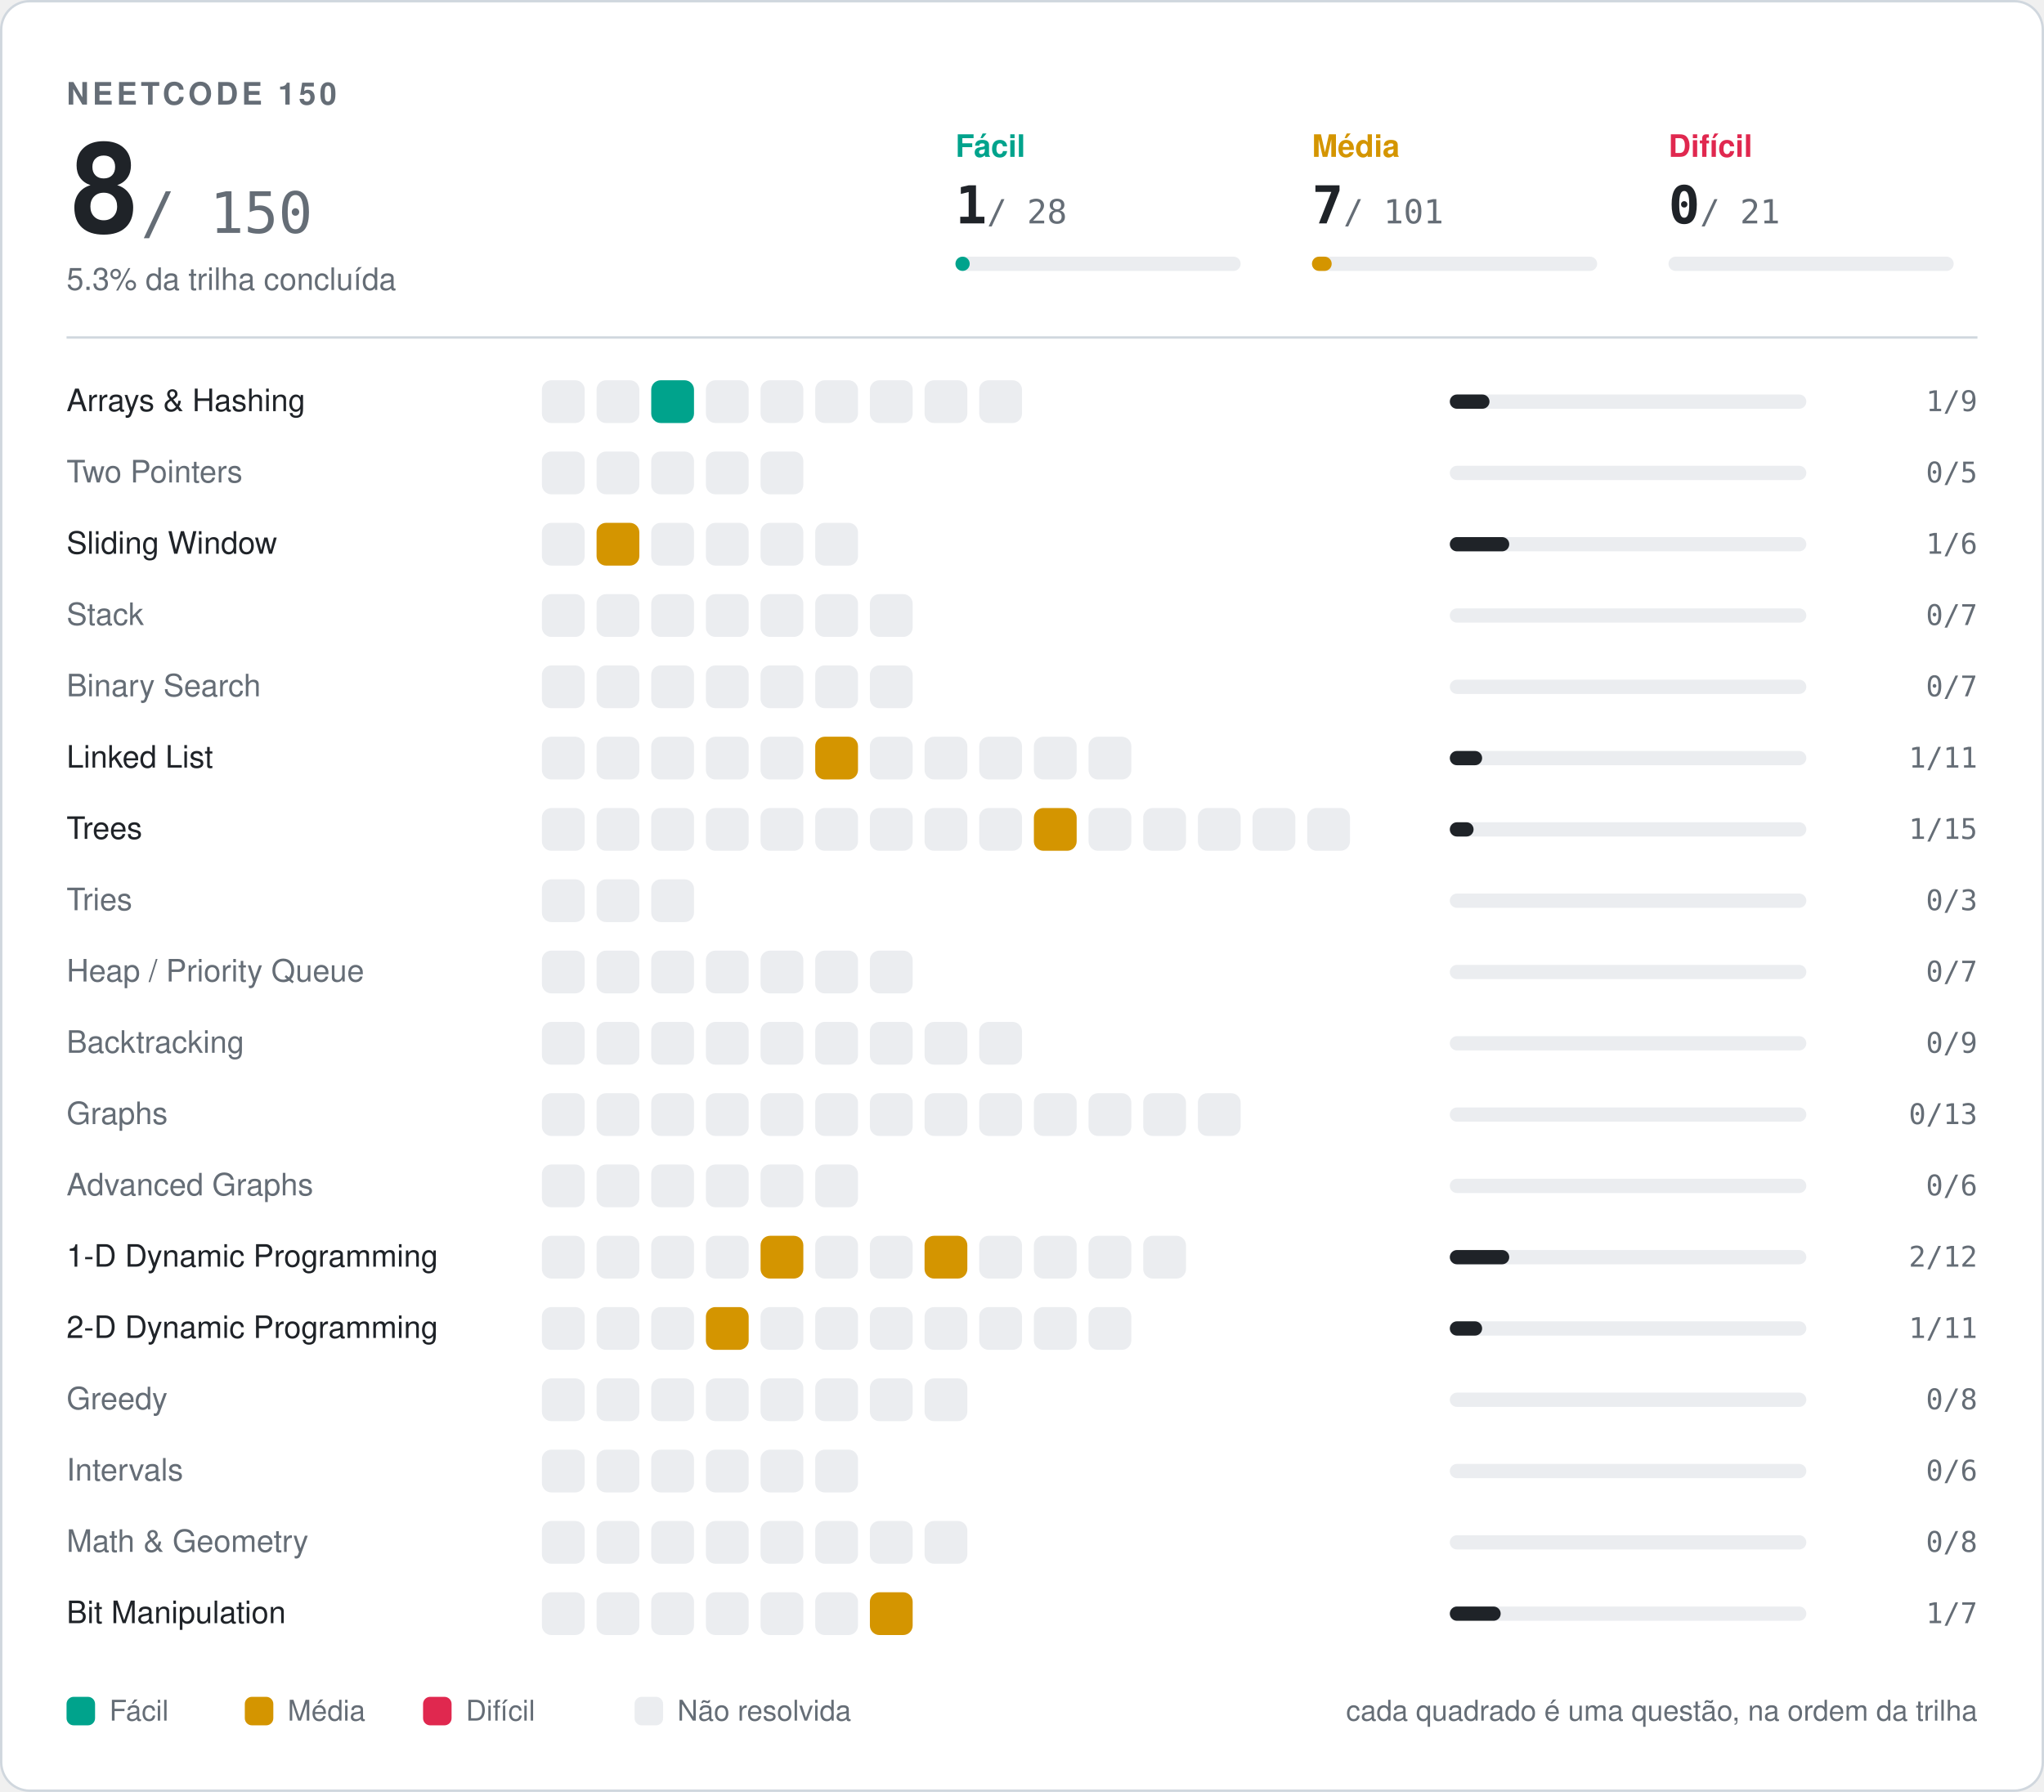
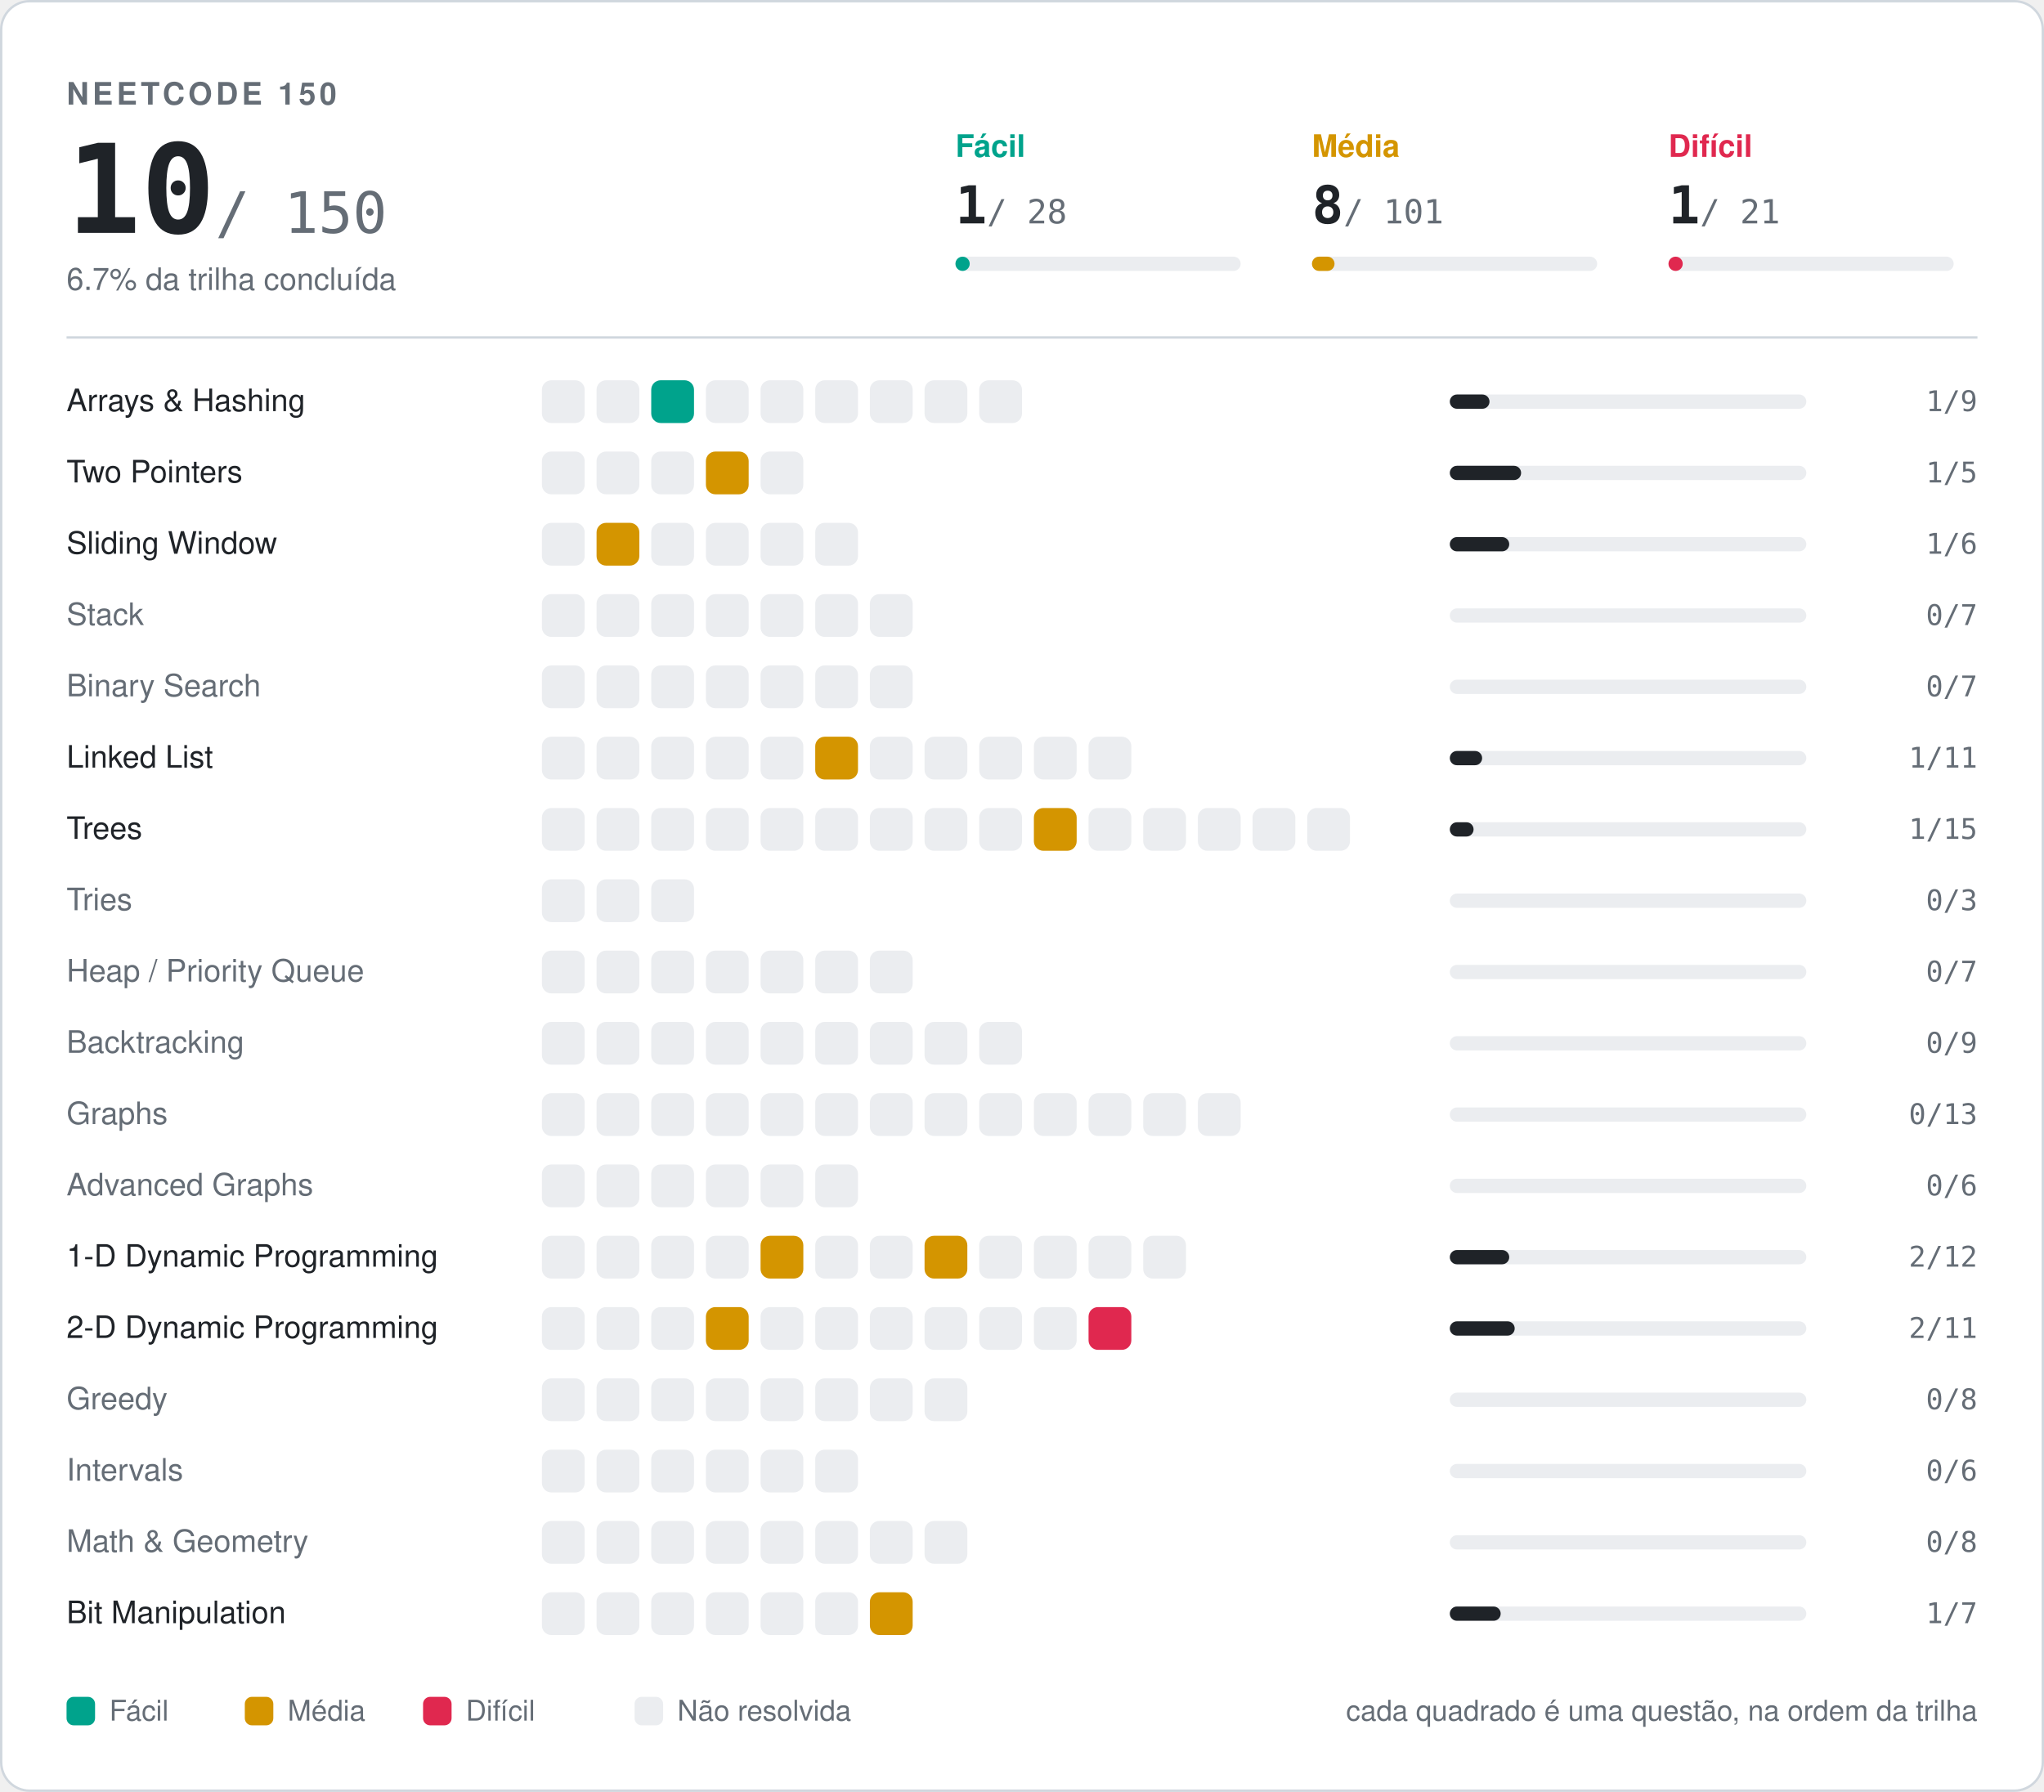
- <svg xmlns="http://www.w3.org/2000/svg" width="860" height="754" viewBox="0 0 860 754" font-family="-apple-system,BlinkMacSystemFont,'Segoe UI',Helvetica,Arial,sans-serif" role="img" aria-label="NeetCode 150: 8 de 150 resolvidas">
+ <svg xmlns="http://www.w3.org/2000/svg" width="860" height="754" viewBox="0 0 860 754" font-family="-apple-system,BlinkMacSystemFont,'Segoe UI',Helvetica,Arial,sans-serif" role="img" aria-label="NeetCode 150: 10 de 150 resolvidas">
  <rect x="0.5" y="0.5" width="859" height="753" rx="12" fill="#ffffff" stroke="#d0d7de" />
  <text x="28" y="44" fill="#656d76" font-size="13" font-weight="600" letter-spacing="1.5">NEETCODE 150</text>
-   <text x="28" y="98" fill="#1f2328" font-family="ui-monospace,SFMono-Regular,'SF Mono',Menlo,Consolas,monospace" font-size="52" font-weight="700">8<tspan fill="#656d76" font-size="24" font-weight="500"> / 150</tspan>
-   </text>
-   <text x="28" y="122" fill="#656d76" font-size="13">5.3% da trilha concluída</text>
+   <text x="28" y="98" fill="#1f2328" font-family="ui-monospace,SFMono-Regular,'SF Mono',Menlo,Consolas,monospace" font-size="52" font-weight="700">10<tspan fill="#656d76" font-size="24" font-weight="500"> / 150</tspan>
+   </text>
+   <text x="28" y="122" fill="#656d76" font-size="13">6.7% da trilha concluída</text>
  <text x="402" y="66" fill="#00a38c" font-size="13" font-weight="600">Fácil</text>
  <text x="402" y="94" fill="#1f2328" font-family="ui-monospace,SFMono-Regular,'SF Mono',Menlo,Consolas,monospace" font-size="22" font-weight="700">1<tspan fill="#656d76" font-size="14" font-weight="500"> / 28</tspan>
  </text>
  <rect x="402" y="108" width="120" height="6" rx="3" fill="#ebedf0" />
  <rect x="402" y="108" width="6.0" height="6" rx="3" fill="#00a38c" />
  <text x="552" y="66" fill="#d49500" font-size="13" font-weight="600">Média</text>
-   <text x="552" y="94" fill="#1f2328" font-family="ui-monospace,SFMono-Regular,'SF Mono',Menlo,Consolas,monospace" font-size="22" font-weight="700">7<tspan fill="#656d76" font-size="14" font-weight="500"> / 101</tspan>
+   <text x="552" y="94" fill="#1f2328" font-family="ui-monospace,SFMono-Regular,'SF Mono',Menlo,Consolas,monospace" font-size="22" font-weight="700">8<tspan fill="#656d76" font-size="14" font-weight="500"> / 101</tspan>
  </text>
  <rect x="552" y="108" width="120" height="6" rx="3" fill="#ebedf0" />
-   <rect x="552" y="108" width="8.3" height="6" rx="3" fill="#d49500" />
+   <rect x="552" y="108" width="9.5" height="6" rx="3" fill="#d49500" />
  <text x="702" y="66" fill="#e0284f" font-size="13" font-weight="600">Difícil</text>
-   <text x="702" y="94" fill="#1f2328" font-family="ui-monospace,SFMono-Regular,'SF Mono',Menlo,Consolas,monospace" font-size="22" font-weight="700">0<tspan fill="#656d76" font-size="14" font-weight="500"> / 21</tspan>
+   <text x="702" y="94" fill="#1f2328" font-family="ui-monospace,SFMono-Regular,'SF Mono',Menlo,Consolas,monospace" font-size="22" font-weight="700">1<tspan fill="#656d76" font-size="14" font-weight="500"> / 21</tspan>
  </text>
  <rect x="702" y="108" width="120" height="6" rx="3" fill="#ebedf0" />
+   <rect x="702" y="108" width="6.0" height="6" rx="3" fill="#e0284f" />
  <line x1="28" y1="142" x2="832" y2="142" stroke="#d0d7de" />
  <text x="28" y="173" fill="#1f2328" font-size="13">Arrays &amp; Hashing</text>
  <rect x="228" y="160" width="18" height="18" rx="4" fill="#ebedf0" />
  <rect x="251" y="160" width="18" height="18" rx="4" fill="#ebedf0" />
  <rect x="274" y="160" width="18" height="18" rx="4" fill="#00a38c" />
  <rect x="297" y="160" width="18" height="18" rx="4" fill="#ebedf0" />
  <rect x="320" y="160" width="18" height="18" rx="4" fill="#ebedf0" />
  <rect x="343" y="160" width="18" height="18" rx="4" fill="#ebedf0" />
  <rect x="366" y="160" width="18" height="18" rx="4" fill="#ebedf0" />
  <rect x="389" y="160" width="18" height="18" rx="4" fill="#ebedf0" />
  <rect x="412" y="160" width="18" height="18" rx="4" fill="#ebedf0" />
  <rect x="610" y="166" width="150" height="6" rx="3" fill="#ebedf0" />
  <rect x="610" y="166" width="16.7" height="6" rx="3" fill="#1f2328" />
  <text x="832" y="173" text-anchor="end" fill="#656d76" font-family="ui-monospace,SFMono-Regular,'SF Mono',Menlo,Consolas,monospace" font-size="12">1/9</text>
-   <text x="28" y="203" fill="#656d76" font-size="13">Two Pointers</text>
+   <text x="28" y="203" fill="#1f2328" font-size="13">Two Pointers</text>
  <rect x="228" y="190" width="18" height="18" rx="4" fill="#ebedf0" />
  <rect x="251" y="190" width="18" height="18" rx="4" fill="#ebedf0" />
  <rect x="274" y="190" width="18" height="18" rx="4" fill="#ebedf0" />
-   <rect x="297" y="190" width="18" height="18" rx="4" fill="#ebedf0" />
+   <rect x="297" y="190" width="18" height="18" rx="4" fill="#d49500" />
  <rect x="320" y="190" width="18" height="18" rx="4" fill="#ebedf0" />
  <rect x="610" y="196" width="150" height="6" rx="3" fill="#ebedf0" />
-   <text x="832" y="203" text-anchor="end" fill="#656d76" font-family="ui-monospace,SFMono-Regular,'SF Mono',Menlo,Consolas,monospace" font-size="12">0/5</text>
+   <rect x="610" y="196" width="30.0" height="6" rx="3" fill="#1f2328" />
+   <text x="832" y="203" text-anchor="end" fill="#656d76" font-family="ui-monospace,SFMono-Regular,'SF Mono',Menlo,Consolas,monospace" font-size="12">1/5</text>
  <text x="28" y="233" fill="#1f2328" font-size="13">Sliding Window</text>
  <rect x="228" y="220" width="18" height="18" rx="4" fill="#ebedf0" />
  <rect x="251" y="220" width="18" height="18" rx="4" fill="#d49500" />
  <rect x="274" y="220" width="18" height="18" rx="4" fill="#ebedf0" />
  <rect x="297" y="220" width="18" height="18" rx="4" fill="#ebedf0" />
  <rect x="320" y="220" width="18" height="18" rx="4" fill="#ebedf0" />
  <rect x="343" y="220" width="18" height="18" rx="4" fill="#ebedf0" />
  <rect x="610" y="226" width="150" height="6" rx="3" fill="#ebedf0" />
  <rect x="610" y="226" width="25.0" height="6" rx="3" fill="#1f2328" />
  <text x="832" y="233" text-anchor="end" fill="#656d76" font-family="ui-monospace,SFMono-Regular,'SF Mono',Menlo,Consolas,monospace" font-size="12">1/6</text>
  <text x="28" y="263" fill="#656d76" font-size="13">Stack</text>
  <rect x="228" y="250" width="18" height="18" rx="4" fill="#ebedf0" />
  <rect x="251" y="250" width="18" height="18" rx="4" fill="#ebedf0" />
  <rect x="274" y="250" width="18" height="18" rx="4" fill="#ebedf0" />
  <rect x="297" y="250" width="18" height="18" rx="4" fill="#ebedf0" />
  <rect x="320" y="250" width="18" height="18" rx="4" fill="#ebedf0" />
  <rect x="343" y="250" width="18" height="18" rx="4" fill="#ebedf0" />
  <rect x="366" y="250" width="18" height="18" rx="4" fill="#ebedf0" />
  <rect x="610" y="256" width="150" height="6" rx="3" fill="#ebedf0" />
  <text x="832" y="263" text-anchor="end" fill="#656d76" font-family="ui-monospace,SFMono-Regular,'SF Mono',Menlo,Consolas,monospace" font-size="12">0/7</text>
  <text x="28" y="293" fill="#656d76" font-size="13">Binary Search</text>
  <rect x="228" y="280" width="18" height="18" rx="4" fill="#ebedf0" />
  <rect x="251" y="280" width="18" height="18" rx="4" fill="#ebedf0" />
  <rect x="274" y="280" width="18" height="18" rx="4" fill="#ebedf0" />
  <rect x="297" y="280" width="18" height="18" rx="4" fill="#ebedf0" />
  <rect x="320" y="280" width="18" height="18" rx="4" fill="#ebedf0" />
  <rect x="343" y="280" width="18" height="18" rx="4" fill="#ebedf0" />
  <rect x="366" y="280" width="18" height="18" rx="4" fill="#ebedf0" />
  <rect x="610" y="286" width="150" height="6" rx="3" fill="#ebedf0" />
  <text x="832" y="293" text-anchor="end" fill="#656d76" font-family="ui-monospace,SFMono-Regular,'SF Mono',Menlo,Consolas,monospace" font-size="12">0/7</text>
  <text x="28" y="323" fill="#1f2328" font-size="13">Linked List</text>
  <rect x="228" y="310" width="18" height="18" rx="4" fill="#ebedf0" />
  <rect x="251" y="310" width="18" height="18" rx="4" fill="#ebedf0" />
  <rect x="274" y="310" width="18" height="18" rx="4" fill="#ebedf0" />
  <rect x="297" y="310" width="18" height="18" rx="4" fill="#ebedf0" />
  <rect x="320" y="310" width="18" height="18" rx="4" fill="#ebedf0" />
  <rect x="343" y="310" width="18" height="18" rx="4" fill="#d49500" />
  <rect x="366" y="310" width="18" height="18" rx="4" fill="#ebedf0" />
  <rect x="389" y="310" width="18" height="18" rx="4" fill="#ebedf0" />
  <rect x="412" y="310" width="18" height="18" rx="4" fill="#ebedf0" />
  <rect x="435" y="310" width="18" height="18" rx="4" fill="#ebedf0" />
  <rect x="458" y="310" width="18" height="18" rx="4" fill="#ebedf0" />
  <rect x="610" y="316" width="150" height="6" rx="3" fill="#ebedf0" />
  <rect x="610" y="316" width="13.6" height="6" rx="3" fill="#1f2328" />
  <text x="832" y="323" text-anchor="end" fill="#656d76" font-family="ui-monospace,SFMono-Regular,'SF Mono',Menlo,Consolas,monospace" font-size="12">1/11</text>
  <text x="28" y="353" fill="#1f2328" font-size="13">Trees</text>
  <rect x="228" y="340" width="18" height="18" rx="4" fill="#ebedf0" />
  <rect x="251" y="340" width="18" height="18" rx="4" fill="#ebedf0" />
  <rect x="274" y="340" width="18" height="18" rx="4" fill="#ebedf0" />
  <rect x="297" y="340" width="18" height="18" rx="4" fill="#ebedf0" />
  <rect x="320" y="340" width="18" height="18" rx="4" fill="#ebedf0" />
  <rect x="343" y="340" width="18" height="18" rx="4" fill="#ebedf0" />
  <rect x="366" y="340" width="18" height="18" rx="4" fill="#ebedf0" />
  <rect x="389" y="340" width="18" height="18" rx="4" fill="#ebedf0" />
  <rect x="412" y="340" width="18" height="18" rx="4" fill="#ebedf0" />
  <rect x="435" y="340" width="18" height="18" rx="4" fill="#d49500" />
  <rect x="458" y="340" width="18" height="18" rx="4" fill="#ebedf0" />
  <rect x="481" y="340" width="18" height="18" rx="4" fill="#ebedf0" />
  <rect x="504" y="340" width="18" height="18" rx="4" fill="#ebedf0" />
  <rect x="527" y="340" width="18" height="18" rx="4" fill="#ebedf0" />
  <rect x="550" y="340" width="18" height="18" rx="4" fill="#ebedf0" />
  <rect x="610" y="346" width="150" height="6" rx="3" fill="#ebedf0" />
  <rect x="610" y="346" width="10.0" height="6" rx="3" fill="#1f2328" />
  <text x="832" y="353" text-anchor="end" fill="#656d76" font-family="ui-monospace,SFMono-Regular,'SF Mono',Menlo,Consolas,monospace" font-size="12">1/15</text>
  <text x="28" y="383" fill="#656d76" font-size="13">Tries</text>
  <rect x="228" y="370" width="18" height="18" rx="4" fill="#ebedf0" />
  <rect x="251" y="370" width="18" height="18" rx="4" fill="#ebedf0" />
  <rect x="274" y="370" width="18" height="18" rx="4" fill="#ebedf0" />
  <rect x="610" y="376" width="150" height="6" rx="3" fill="#ebedf0" />
  <text x="832" y="383" text-anchor="end" fill="#656d76" font-family="ui-monospace,SFMono-Regular,'SF Mono',Menlo,Consolas,monospace" font-size="12">0/3</text>
  <text x="28" y="413" fill="#656d76" font-size="13">Heap / Priority Queue</text>
  <rect x="228" y="400" width="18" height="18" rx="4" fill="#ebedf0" />
  <rect x="251" y="400" width="18" height="18" rx="4" fill="#ebedf0" />
  <rect x="274" y="400" width="18" height="18" rx="4" fill="#ebedf0" />
  <rect x="297" y="400" width="18" height="18" rx="4" fill="#ebedf0" />
  <rect x="320" y="400" width="18" height="18" rx="4" fill="#ebedf0" />
  <rect x="343" y="400" width="18" height="18" rx="4" fill="#ebedf0" />
  <rect x="366" y="400" width="18" height="18" rx="4" fill="#ebedf0" />
  <rect x="610" y="406" width="150" height="6" rx="3" fill="#ebedf0" />
  <text x="832" y="413" text-anchor="end" fill="#656d76" font-family="ui-monospace,SFMono-Regular,'SF Mono',Menlo,Consolas,monospace" font-size="12">0/7</text>
  <text x="28" y="443" fill="#656d76" font-size="13">Backtracking</text>
  <rect x="228" y="430" width="18" height="18" rx="4" fill="#ebedf0" />
  <rect x="251" y="430" width="18" height="18" rx="4" fill="#ebedf0" />
  <rect x="274" y="430" width="18" height="18" rx="4" fill="#ebedf0" />
  <rect x="297" y="430" width="18" height="18" rx="4" fill="#ebedf0" />
  <rect x="320" y="430" width="18" height="18" rx="4" fill="#ebedf0" />
  <rect x="343" y="430" width="18" height="18" rx="4" fill="#ebedf0" />
  <rect x="366" y="430" width="18" height="18" rx="4" fill="#ebedf0" />
  <rect x="389" y="430" width="18" height="18" rx="4" fill="#ebedf0" />
  <rect x="412" y="430" width="18" height="18" rx="4" fill="#ebedf0" />
  <rect x="610" y="436" width="150" height="6" rx="3" fill="#ebedf0" />
  <text x="832" y="443" text-anchor="end" fill="#656d76" font-family="ui-monospace,SFMono-Regular,'SF Mono',Menlo,Consolas,monospace" font-size="12">0/9</text>
  <text x="28" y="473" fill="#656d76" font-size="13">Graphs</text>
  <rect x="228" y="460" width="18" height="18" rx="4" fill="#ebedf0" />
  <rect x="251" y="460" width="18" height="18" rx="4" fill="#ebedf0" />
  <rect x="274" y="460" width="18" height="18" rx="4" fill="#ebedf0" />
  <rect x="297" y="460" width="18" height="18" rx="4" fill="#ebedf0" />
  <rect x="320" y="460" width="18" height="18" rx="4" fill="#ebedf0" />
  <rect x="343" y="460" width="18" height="18" rx="4" fill="#ebedf0" />
  <rect x="366" y="460" width="18" height="18" rx="4" fill="#ebedf0" />
  <rect x="389" y="460" width="18" height="18" rx="4" fill="#ebedf0" />
  <rect x="412" y="460" width="18" height="18" rx="4" fill="#ebedf0" />
  <rect x="435" y="460" width="18" height="18" rx="4" fill="#ebedf0" />
  <rect x="458" y="460" width="18" height="18" rx="4" fill="#ebedf0" />
  <rect x="481" y="460" width="18" height="18" rx="4" fill="#ebedf0" />
  <rect x="504" y="460" width="18" height="18" rx="4" fill="#ebedf0" />
  <rect x="610" y="466" width="150" height="6" rx="3" fill="#ebedf0" />
  <text x="832" y="473" text-anchor="end" fill="#656d76" font-family="ui-monospace,SFMono-Regular,'SF Mono',Menlo,Consolas,monospace" font-size="12">0/13</text>
  <text x="28" y="503" fill="#656d76" font-size="13">Advanced Graphs</text>
  <rect x="228" y="490" width="18" height="18" rx="4" fill="#ebedf0" />
  <rect x="251" y="490" width="18" height="18" rx="4" fill="#ebedf0" />
  <rect x="274" y="490" width="18" height="18" rx="4" fill="#ebedf0" />
  <rect x="297" y="490" width="18" height="18" rx="4" fill="#ebedf0" />
  <rect x="320" y="490" width="18" height="18" rx="4" fill="#ebedf0" />
  <rect x="343" y="490" width="18" height="18" rx="4" fill="#ebedf0" />
  <rect x="610" y="496" width="150" height="6" rx="3" fill="#ebedf0" />
  <text x="832" y="503" text-anchor="end" fill="#656d76" font-family="ui-monospace,SFMono-Regular,'SF Mono',Menlo,Consolas,monospace" font-size="12">0/6</text>
  <text x="28" y="533" fill="#1f2328" font-size="13">1-D Dynamic Programming</text>
  <rect x="228" y="520" width="18" height="18" rx="4" fill="#ebedf0" />
  <rect x="251" y="520" width="18" height="18" rx="4" fill="#ebedf0" />
  <rect x="274" y="520" width="18" height="18" rx="4" fill="#ebedf0" />
  <rect x="297" y="520" width="18" height="18" rx="4" fill="#ebedf0" />
  <rect x="320" y="520" width="18" height="18" rx="4" fill="#d49500" />
  <rect x="343" y="520" width="18" height="18" rx="4" fill="#ebedf0" />
  <rect x="366" y="520" width="18" height="18" rx="4" fill="#ebedf0" />
  <rect x="389" y="520" width="18" height="18" rx="4" fill="#d49500" />
  <rect x="412" y="520" width="18" height="18" rx="4" fill="#ebedf0" />
  <rect x="435" y="520" width="18" height="18" rx="4" fill="#ebedf0" />
  <rect x="458" y="520" width="18" height="18" rx="4" fill="#ebedf0" />
  <rect x="481" y="520" width="18" height="18" rx="4" fill="#ebedf0" />
  <rect x="610" y="526" width="150" height="6" rx="3" fill="#ebedf0" />
  <rect x="610" y="526" width="25.0" height="6" rx="3" fill="#1f2328" />
  <text x="832" y="533" text-anchor="end" fill="#656d76" font-family="ui-monospace,SFMono-Regular,'SF Mono',Menlo,Consolas,monospace" font-size="12">2/12</text>
  <text x="28" y="563" fill="#1f2328" font-size="13">2-D Dynamic Programming</text>
  <rect x="228" y="550" width="18" height="18" rx="4" fill="#ebedf0" />
  <rect x="251" y="550" width="18" height="18" rx="4" fill="#ebedf0" />
  <rect x="274" y="550" width="18" height="18" rx="4" fill="#ebedf0" />
  <rect x="297" y="550" width="18" height="18" rx="4" fill="#d49500" />
  <rect x="320" y="550" width="18" height="18" rx="4" fill="#ebedf0" />
  <rect x="343" y="550" width="18" height="18" rx="4" fill="#ebedf0" />
  <rect x="366" y="550" width="18" height="18" rx="4" fill="#ebedf0" />
  <rect x="389" y="550" width="18" height="18" rx="4" fill="#ebedf0" />
  <rect x="412" y="550" width="18" height="18" rx="4" fill="#ebedf0" />
  <rect x="435" y="550" width="18" height="18" rx="4" fill="#ebedf0" />
-   <rect x="458" y="550" width="18" height="18" rx="4" fill="#ebedf0" />
+   <rect x="458" y="550" width="18" height="18" rx="4" fill="#e0284f" />
  <rect x="610" y="556" width="150" height="6" rx="3" fill="#ebedf0" />
-   <rect x="610" y="556" width="13.6" height="6" rx="3" fill="#1f2328" />
-   <text x="832" y="563" text-anchor="end" fill="#656d76" font-family="ui-monospace,SFMono-Regular,'SF Mono',Menlo,Consolas,monospace" font-size="12">1/11</text>
+   <rect x="610" y="556" width="27.3" height="6" rx="3" fill="#1f2328" />
+   <text x="832" y="563" text-anchor="end" fill="#656d76" font-family="ui-monospace,SFMono-Regular,'SF Mono',Menlo,Consolas,monospace" font-size="12">2/11</text>
  <text x="28" y="593" fill="#656d76" font-size="13">Greedy</text>
  <rect x="228" y="580" width="18" height="18" rx="4" fill="#ebedf0" />
  <rect x="251" y="580" width="18" height="18" rx="4" fill="#ebedf0" />
  <rect x="274" y="580" width="18" height="18" rx="4" fill="#ebedf0" />
  <rect x="297" y="580" width="18" height="18" rx="4" fill="#ebedf0" />
  <rect x="320" y="580" width="18" height="18" rx="4" fill="#ebedf0" />
  <rect x="343" y="580" width="18" height="18" rx="4" fill="#ebedf0" />
  <rect x="366" y="580" width="18" height="18" rx="4" fill="#ebedf0" />
  <rect x="389" y="580" width="18" height="18" rx="4" fill="#ebedf0" />
  <rect x="610" y="586" width="150" height="6" rx="3" fill="#ebedf0" />
  <text x="832" y="593" text-anchor="end" fill="#656d76" font-family="ui-monospace,SFMono-Regular,'SF Mono',Menlo,Consolas,monospace" font-size="12">0/8</text>
  <text x="28" y="623" fill="#656d76" font-size="13">Intervals</text>
  <rect x="228" y="610" width="18" height="18" rx="4" fill="#ebedf0" />
  <rect x="251" y="610" width="18" height="18" rx="4" fill="#ebedf0" />
  <rect x="274" y="610" width="18" height="18" rx="4" fill="#ebedf0" />
  <rect x="297" y="610" width="18" height="18" rx="4" fill="#ebedf0" />
  <rect x="320" y="610" width="18" height="18" rx="4" fill="#ebedf0" />
  <rect x="343" y="610" width="18" height="18" rx="4" fill="#ebedf0" />
  <rect x="610" y="616" width="150" height="6" rx="3" fill="#ebedf0" />
  <text x="832" y="623" text-anchor="end" fill="#656d76" font-family="ui-monospace,SFMono-Regular,'SF Mono',Menlo,Consolas,monospace" font-size="12">0/6</text>
  <text x="28" y="653" fill="#656d76" font-size="13">Math &amp; Geometry</text>
  <rect x="228" y="640" width="18" height="18" rx="4" fill="#ebedf0" />
  <rect x="251" y="640" width="18" height="18" rx="4" fill="#ebedf0" />
  <rect x="274" y="640" width="18" height="18" rx="4" fill="#ebedf0" />
  <rect x="297" y="640" width="18" height="18" rx="4" fill="#ebedf0" />
  <rect x="320" y="640" width="18" height="18" rx="4" fill="#ebedf0" />
  <rect x="343" y="640" width="18" height="18" rx="4" fill="#ebedf0" />
  <rect x="366" y="640" width="18" height="18" rx="4" fill="#ebedf0" />
  <rect x="389" y="640" width="18" height="18" rx="4" fill="#ebedf0" />
  <rect x="610" y="646" width="150" height="6" rx="3" fill="#ebedf0" />
  <text x="832" y="653" text-anchor="end" fill="#656d76" font-family="ui-monospace,SFMono-Regular,'SF Mono',Menlo,Consolas,monospace" font-size="12">0/8</text>
  <text x="28" y="683" fill="#1f2328" font-size="13">Bit Manipulation</text>
  <rect x="228" y="670" width="18" height="18" rx="4" fill="#ebedf0" />
  <rect x="251" y="670" width="18" height="18" rx="4" fill="#ebedf0" />
  <rect x="274" y="670" width="18" height="18" rx="4" fill="#ebedf0" />
  <rect x="297" y="670" width="18" height="18" rx="4" fill="#ebedf0" />
  <rect x="320" y="670" width="18" height="18" rx="4" fill="#ebedf0" />
  <rect x="343" y="670" width="18" height="18" rx="4" fill="#ebedf0" />
  <rect x="366" y="670" width="18" height="18" rx="4" fill="#d49500" />
  <rect x="610" y="676" width="150" height="6" rx="3" fill="#ebedf0" />
  <rect x="610" y="676" width="21.4" height="6" rx="3" fill="#1f2328" />
  <text x="832" y="683" text-anchor="end" fill="#656d76" font-family="ui-monospace,SFMono-Regular,'SF Mono',Menlo,Consolas,monospace" font-size="12">1/7</text>
  <rect x="28" y="714" width="12" height="12" rx="3" fill="#00a38c" />
  <text x="46" y="724" fill="#656d76" font-size="12">Fácil</text>
  <rect x="103" y="714" width="12" height="12" rx="3" fill="#d49500" />
  <text x="121" y="724" fill="#656d76" font-size="12">Média</text>
  <rect x="178" y="714" width="12" height="12" rx="3" fill="#e0284f" />
  <text x="196" y="724" fill="#656d76" font-size="12">Difícil</text>
  <rect x="267" y="714" width="12" height="12" rx="3" fill="#ebedf0" />
  <text x="285" y="724" fill="#656d76" font-size="12">Não resolvida</text>
  <text x="832" y="724" text-anchor="end" fill="#656d76" font-size="12">cada quadrado é uma questão, na ordem da trilha</text>
</svg>
